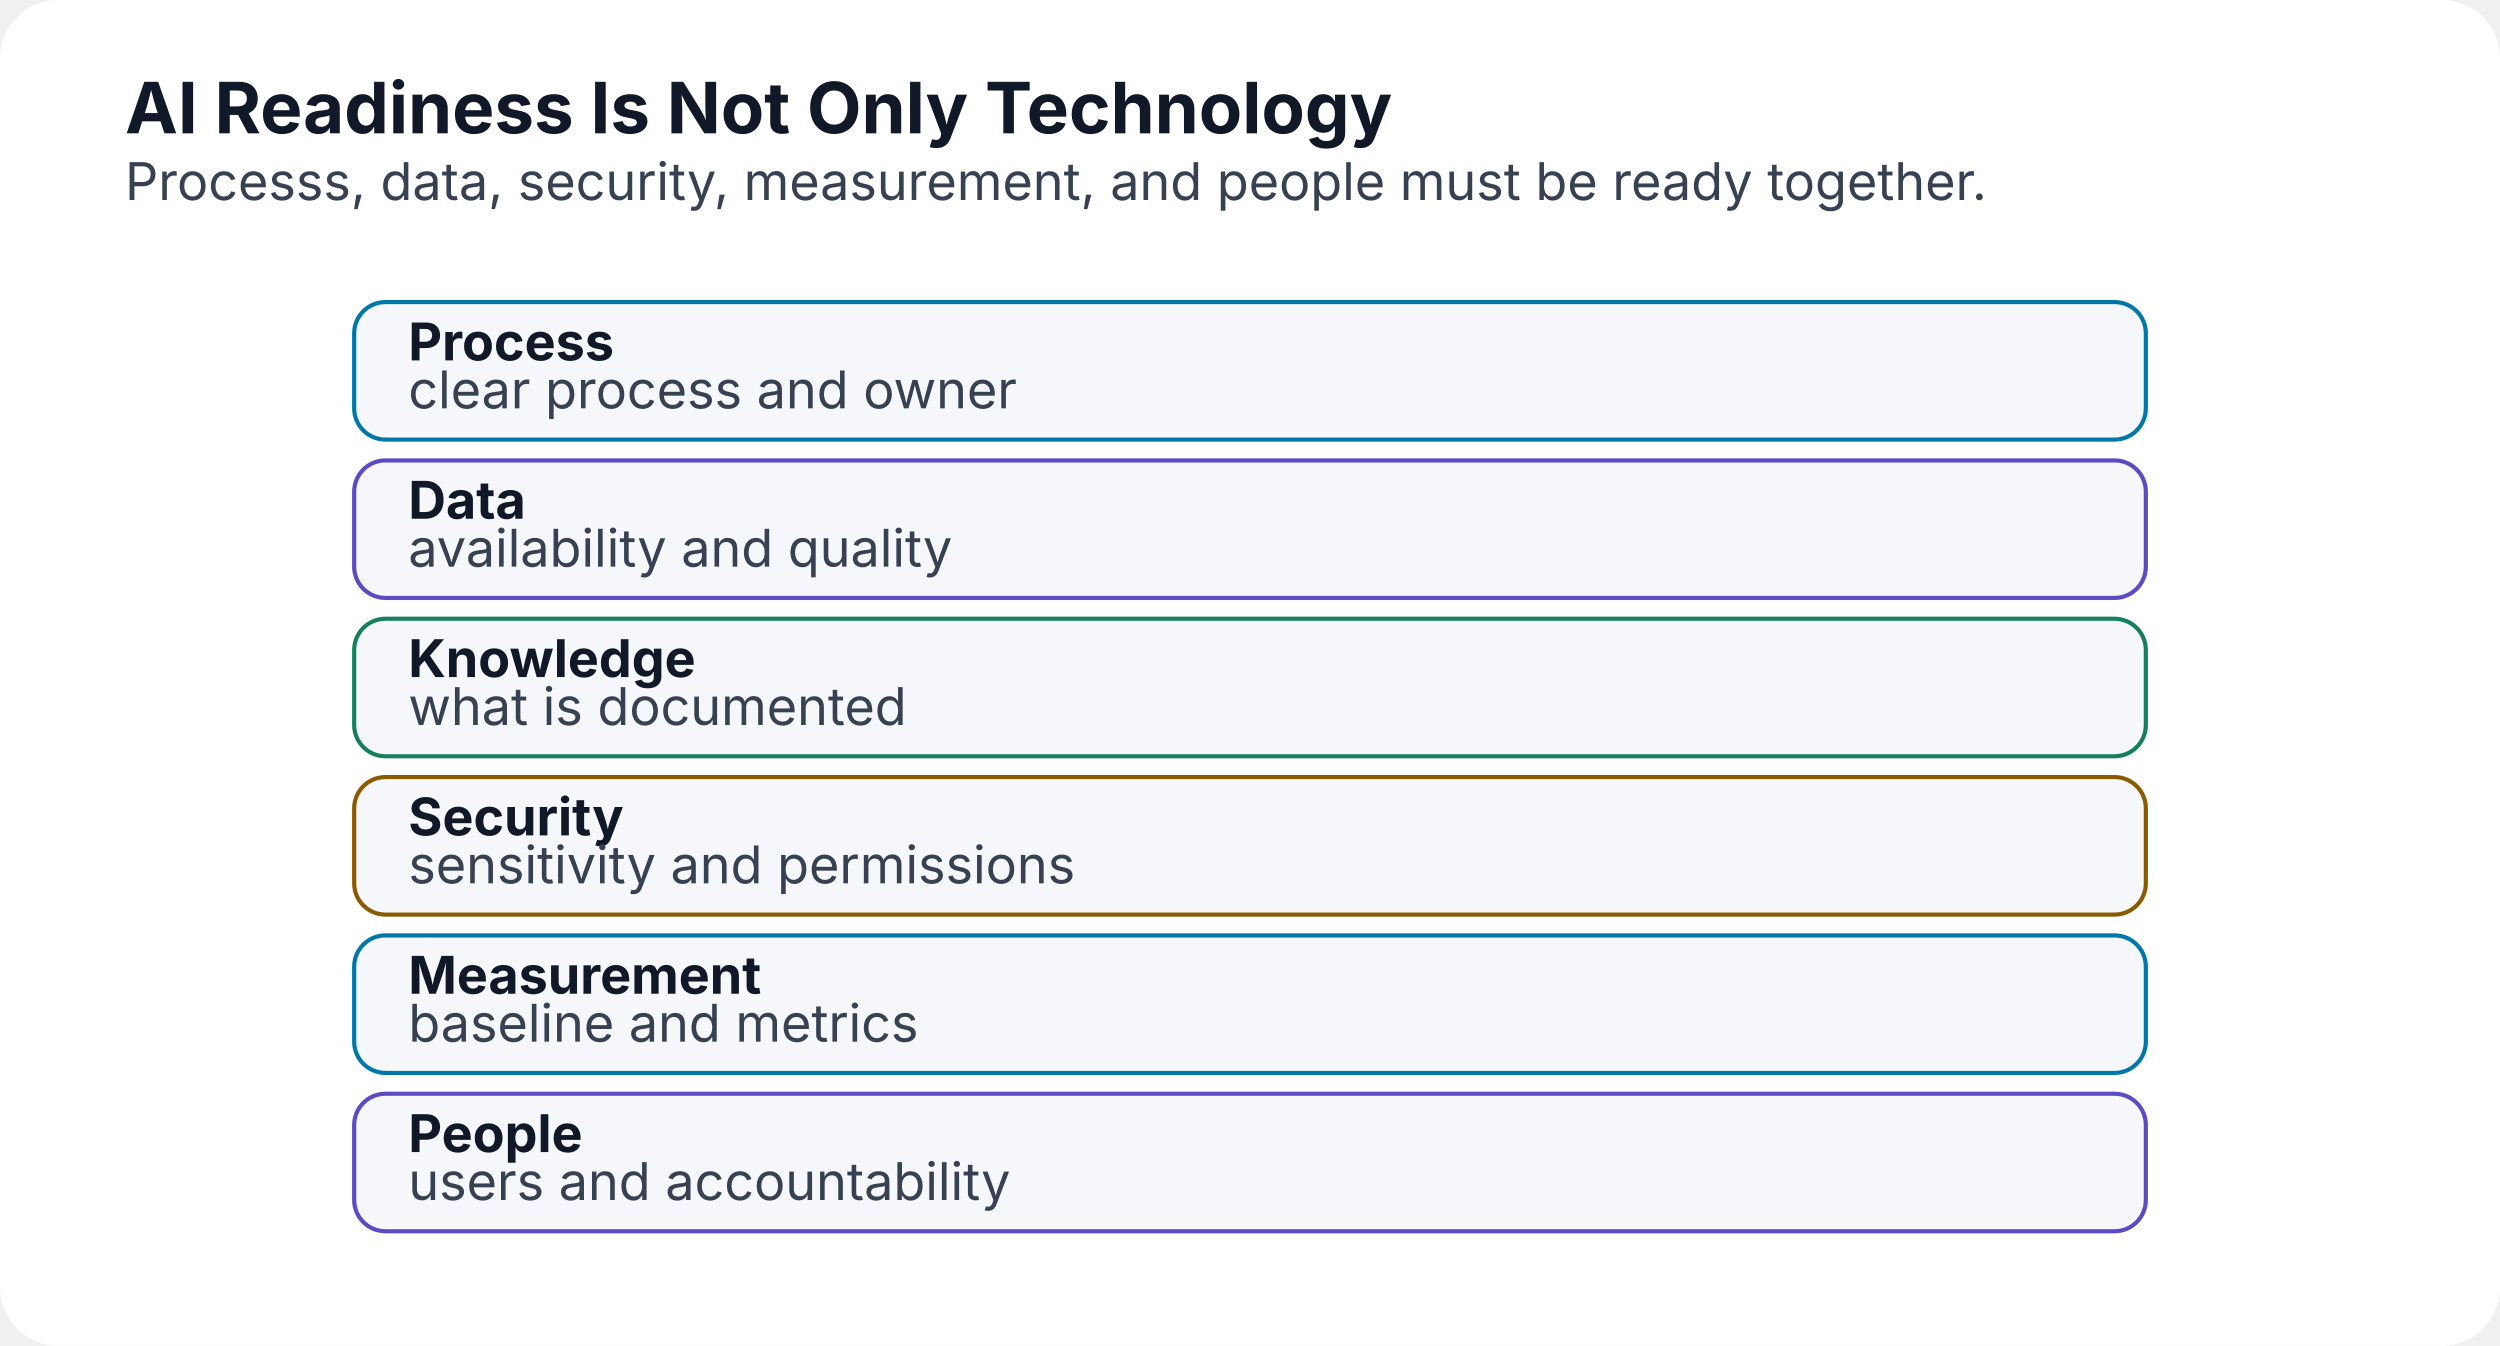
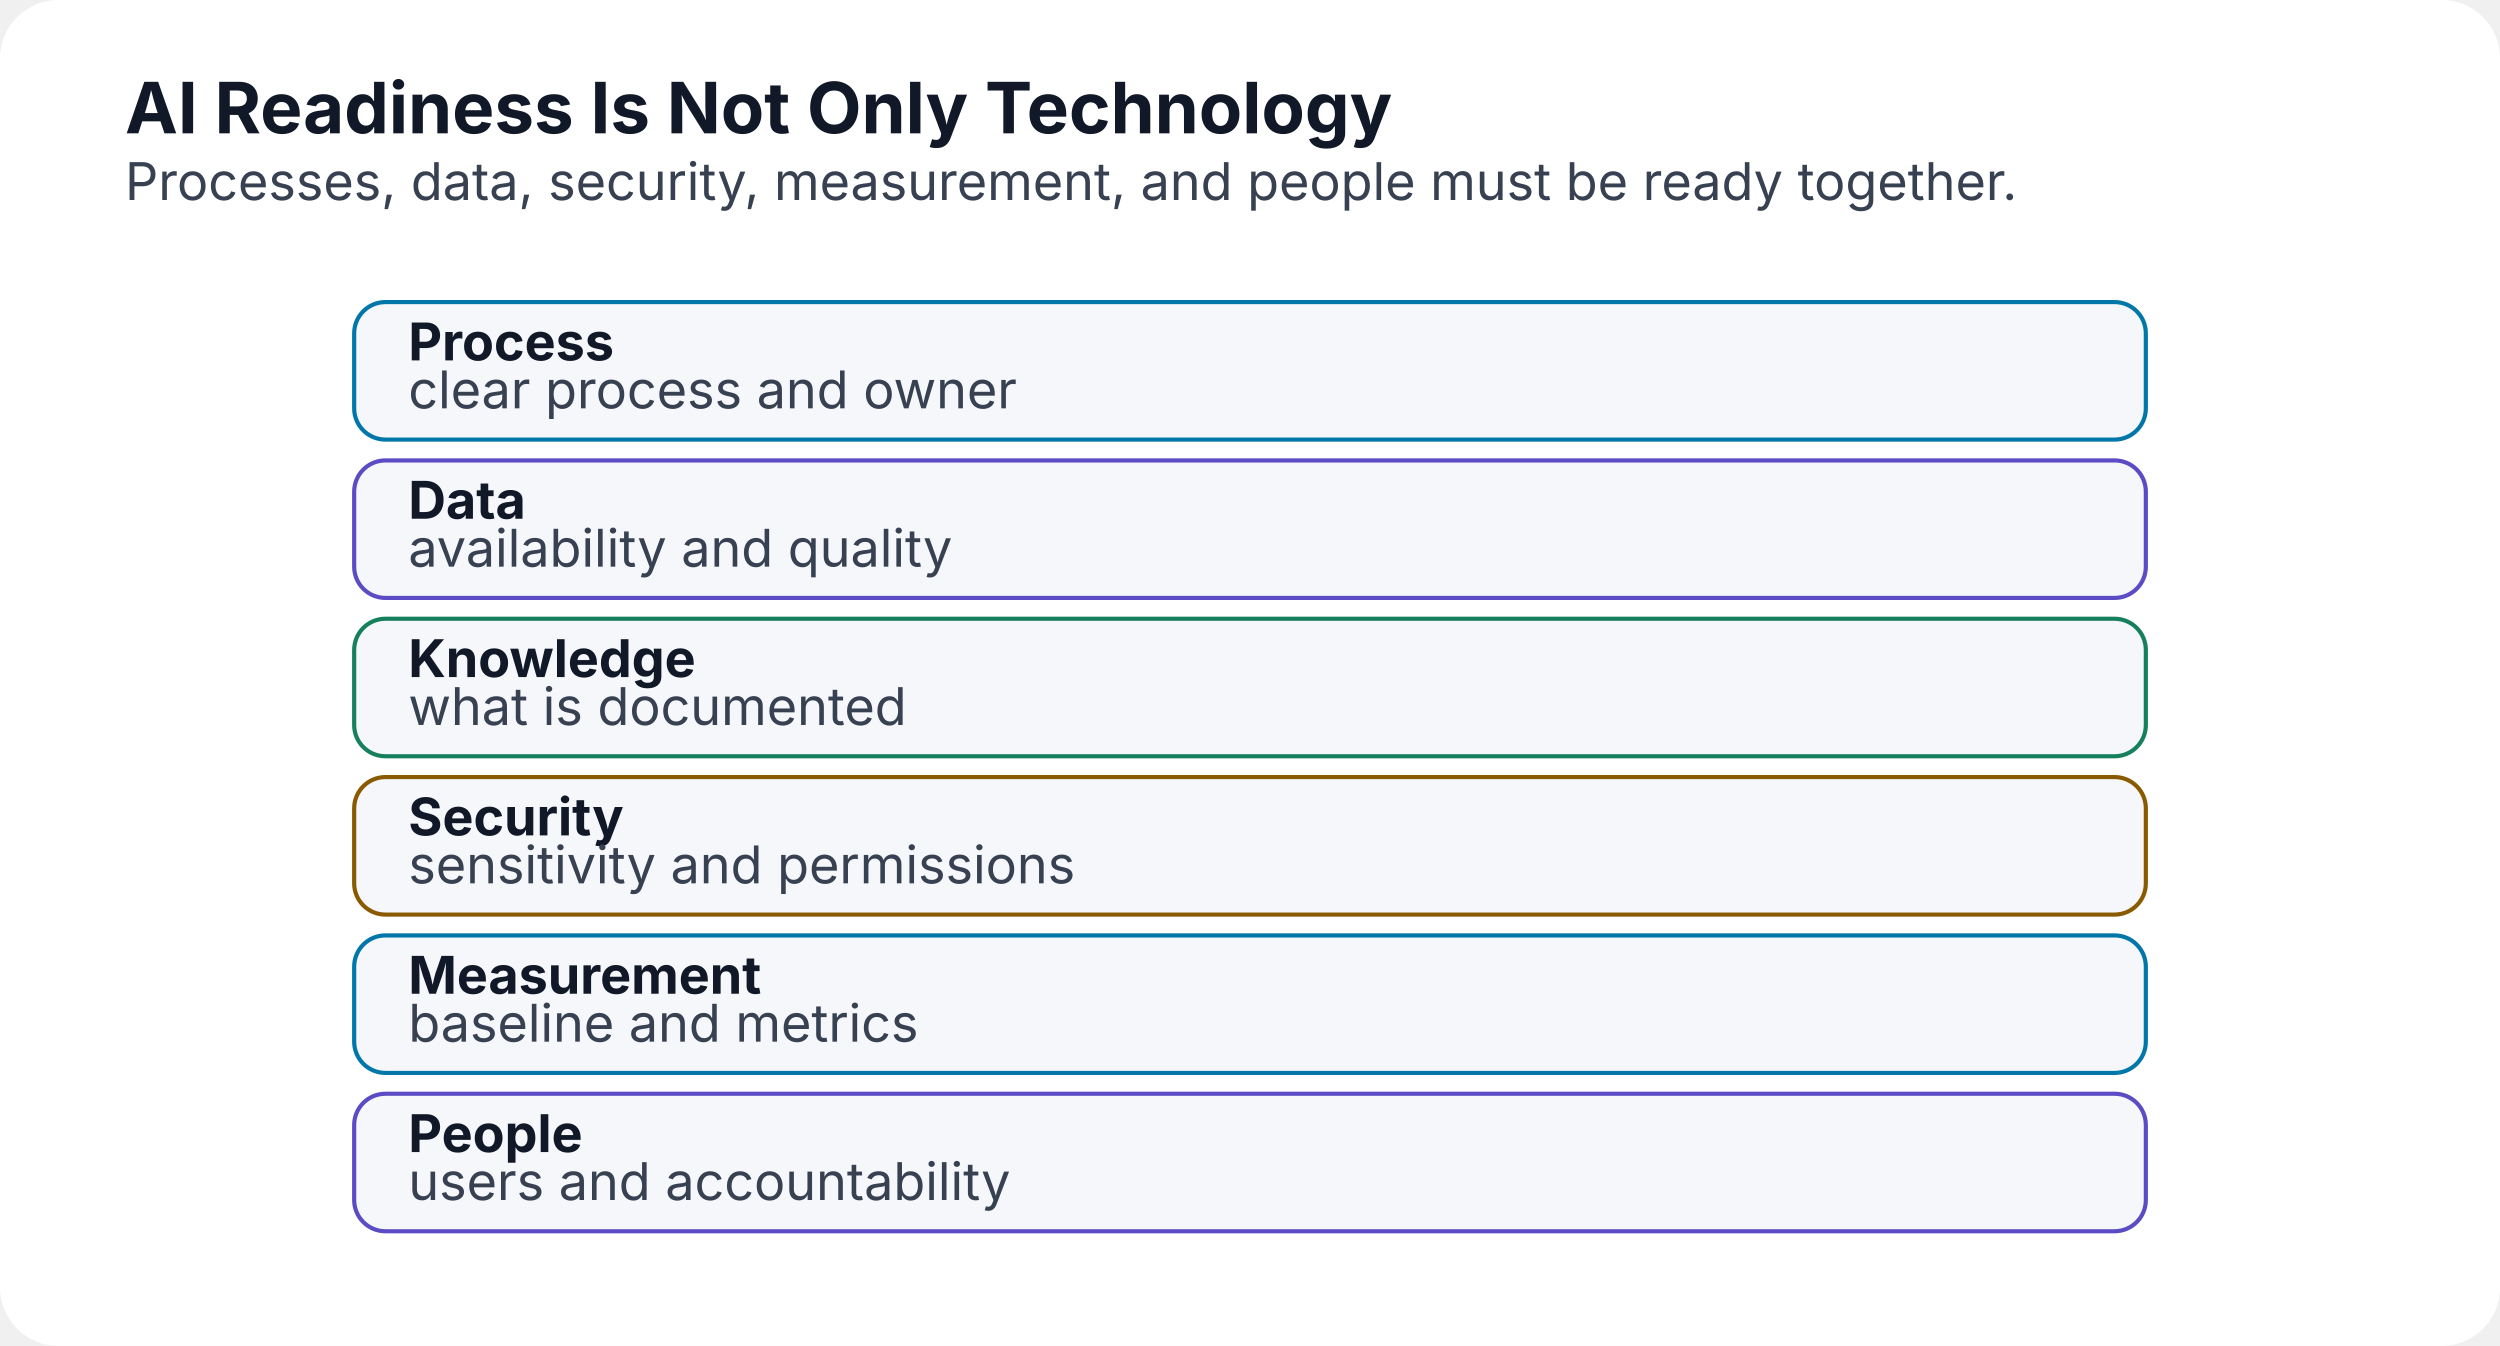
<svg xmlns="http://www.w3.org/2000/svg" width="1200" height="646" viewBox="0 0 1200 646" role="img" aria-labelledby="title desc">
  <defs>
    <marker id="arrow" markerWidth="10" markerHeight="10" refX="8" refY="3" orient="auto">
      <path d="M0,0 L0,6 L9,3 z" fill="#6b7280" />
    </marker>
  </defs>
  <rect width="1200" height="646" rx="28" fill="#ffffff" />
  <text x="60" y="64" font-family="Inter,Segoe UI,Arial,sans-serif" font-size="34" font-weight="700" fill="#111827">AI Readiness Is Not Only Technology</text>
-   <text x="60" y="96" font-family="Inter,Segoe UI,Arial,sans-serif" font-size="25" fill="#374151">Processs, data, security, measurement, and people must be ready together.</text>
+   <text x="60" y="96" font-family="Inter,Segoe UI,Arial,sans-serif" font-size="25" fill="#374151">Processes, data, security, measurement, and people must be ready together.</text>
  <rect x="170" y="145" width="860" height="66" rx="15" fill="#f5f7fa" stroke="#0077a8" stroke-width="2" />
  <text x="196" y="173" text-anchor="start" font-family="Inter,Segoe UI,Arial,sans-serif" font-size="25" font-weight="700" fill="#111827">Process</text>
  <text x="196" y="196" text-anchor="start" font-family="Inter,Segoe UI,Arial,sans-serif" font-size="25" font-weight="400" fill="#374151">clear process and owner</text>
  <rect x="170" y="221" width="860" height="66" rx="15" fill="#f5f7fa" stroke="#5b4bc4" stroke-width="2" />
  <text x="196" y="249" text-anchor="start" font-family="Inter,Segoe UI,Arial,sans-serif" font-size="25" font-weight="700" fill="#111827">Data</text>
  <text x="196" y="272" text-anchor="start" font-family="Inter,Segoe UI,Arial,sans-serif" font-size="25" font-weight="400" fill="#374151">availability and quality</text>
  <rect x="170" y="297" width="860" height="66" rx="15" fill="#f5f7fa" stroke="#16805d" stroke-width="2" />
  <text x="196" y="325" text-anchor="start" font-family="Inter,Segoe UI,Arial,sans-serif" font-size="25" font-weight="700" fill="#111827">Knowledge</text>
  <text x="196" y="348" text-anchor="start" font-family="Inter,Segoe UI,Arial,sans-serif" font-size="25" font-weight="400" fill="#374151">what is documented</text>
  <rect x="170" y="373" width="860" height="66" rx="15" fill="#f5f7fa" stroke="#8a5a00" stroke-width="2" />
  <text x="196" y="401" text-anchor="start" font-family="Inter,Segoe UI,Arial,sans-serif" font-size="25" font-weight="700" fill="#111827">Security</text>
  <text x="196" y="424" text-anchor="start" font-family="Inter,Segoe UI,Arial,sans-serif" font-size="25" font-weight="400" fill="#374151">sensitivity and permissions</text>
  <rect x="170" y="449" width="860" height="66" rx="15" fill="#f5f7fa" stroke="#0077a8" stroke-width="2" />
  <text x="196" y="477" text-anchor="start" font-family="Inter,Segoe UI,Arial,sans-serif" font-size="25" font-weight="700" fill="#111827">Measurement</text>
  <text x="196" y="500" text-anchor="start" font-family="Inter,Segoe UI,Arial,sans-serif" font-size="25" font-weight="400" fill="#374151">baseline and metrics</text>
  <rect x="170" y="525" width="860" height="66" rx="15" fill="#f5f7fa" stroke="#5b4bc4" stroke-width="2" />
  <text x="196" y="553" text-anchor="start" font-family="Inter,Segoe UI,Arial,sans-serif" font-size="25" font-weight="700" fill="#111827">People</text>
  <text x="196" y="576" text-anchor="start" font-family="Inter,Segoe UI,Arial,sans-serif" font-size="25" font-weight="400" fill="#374151">users and accountability</text>
</svg>
